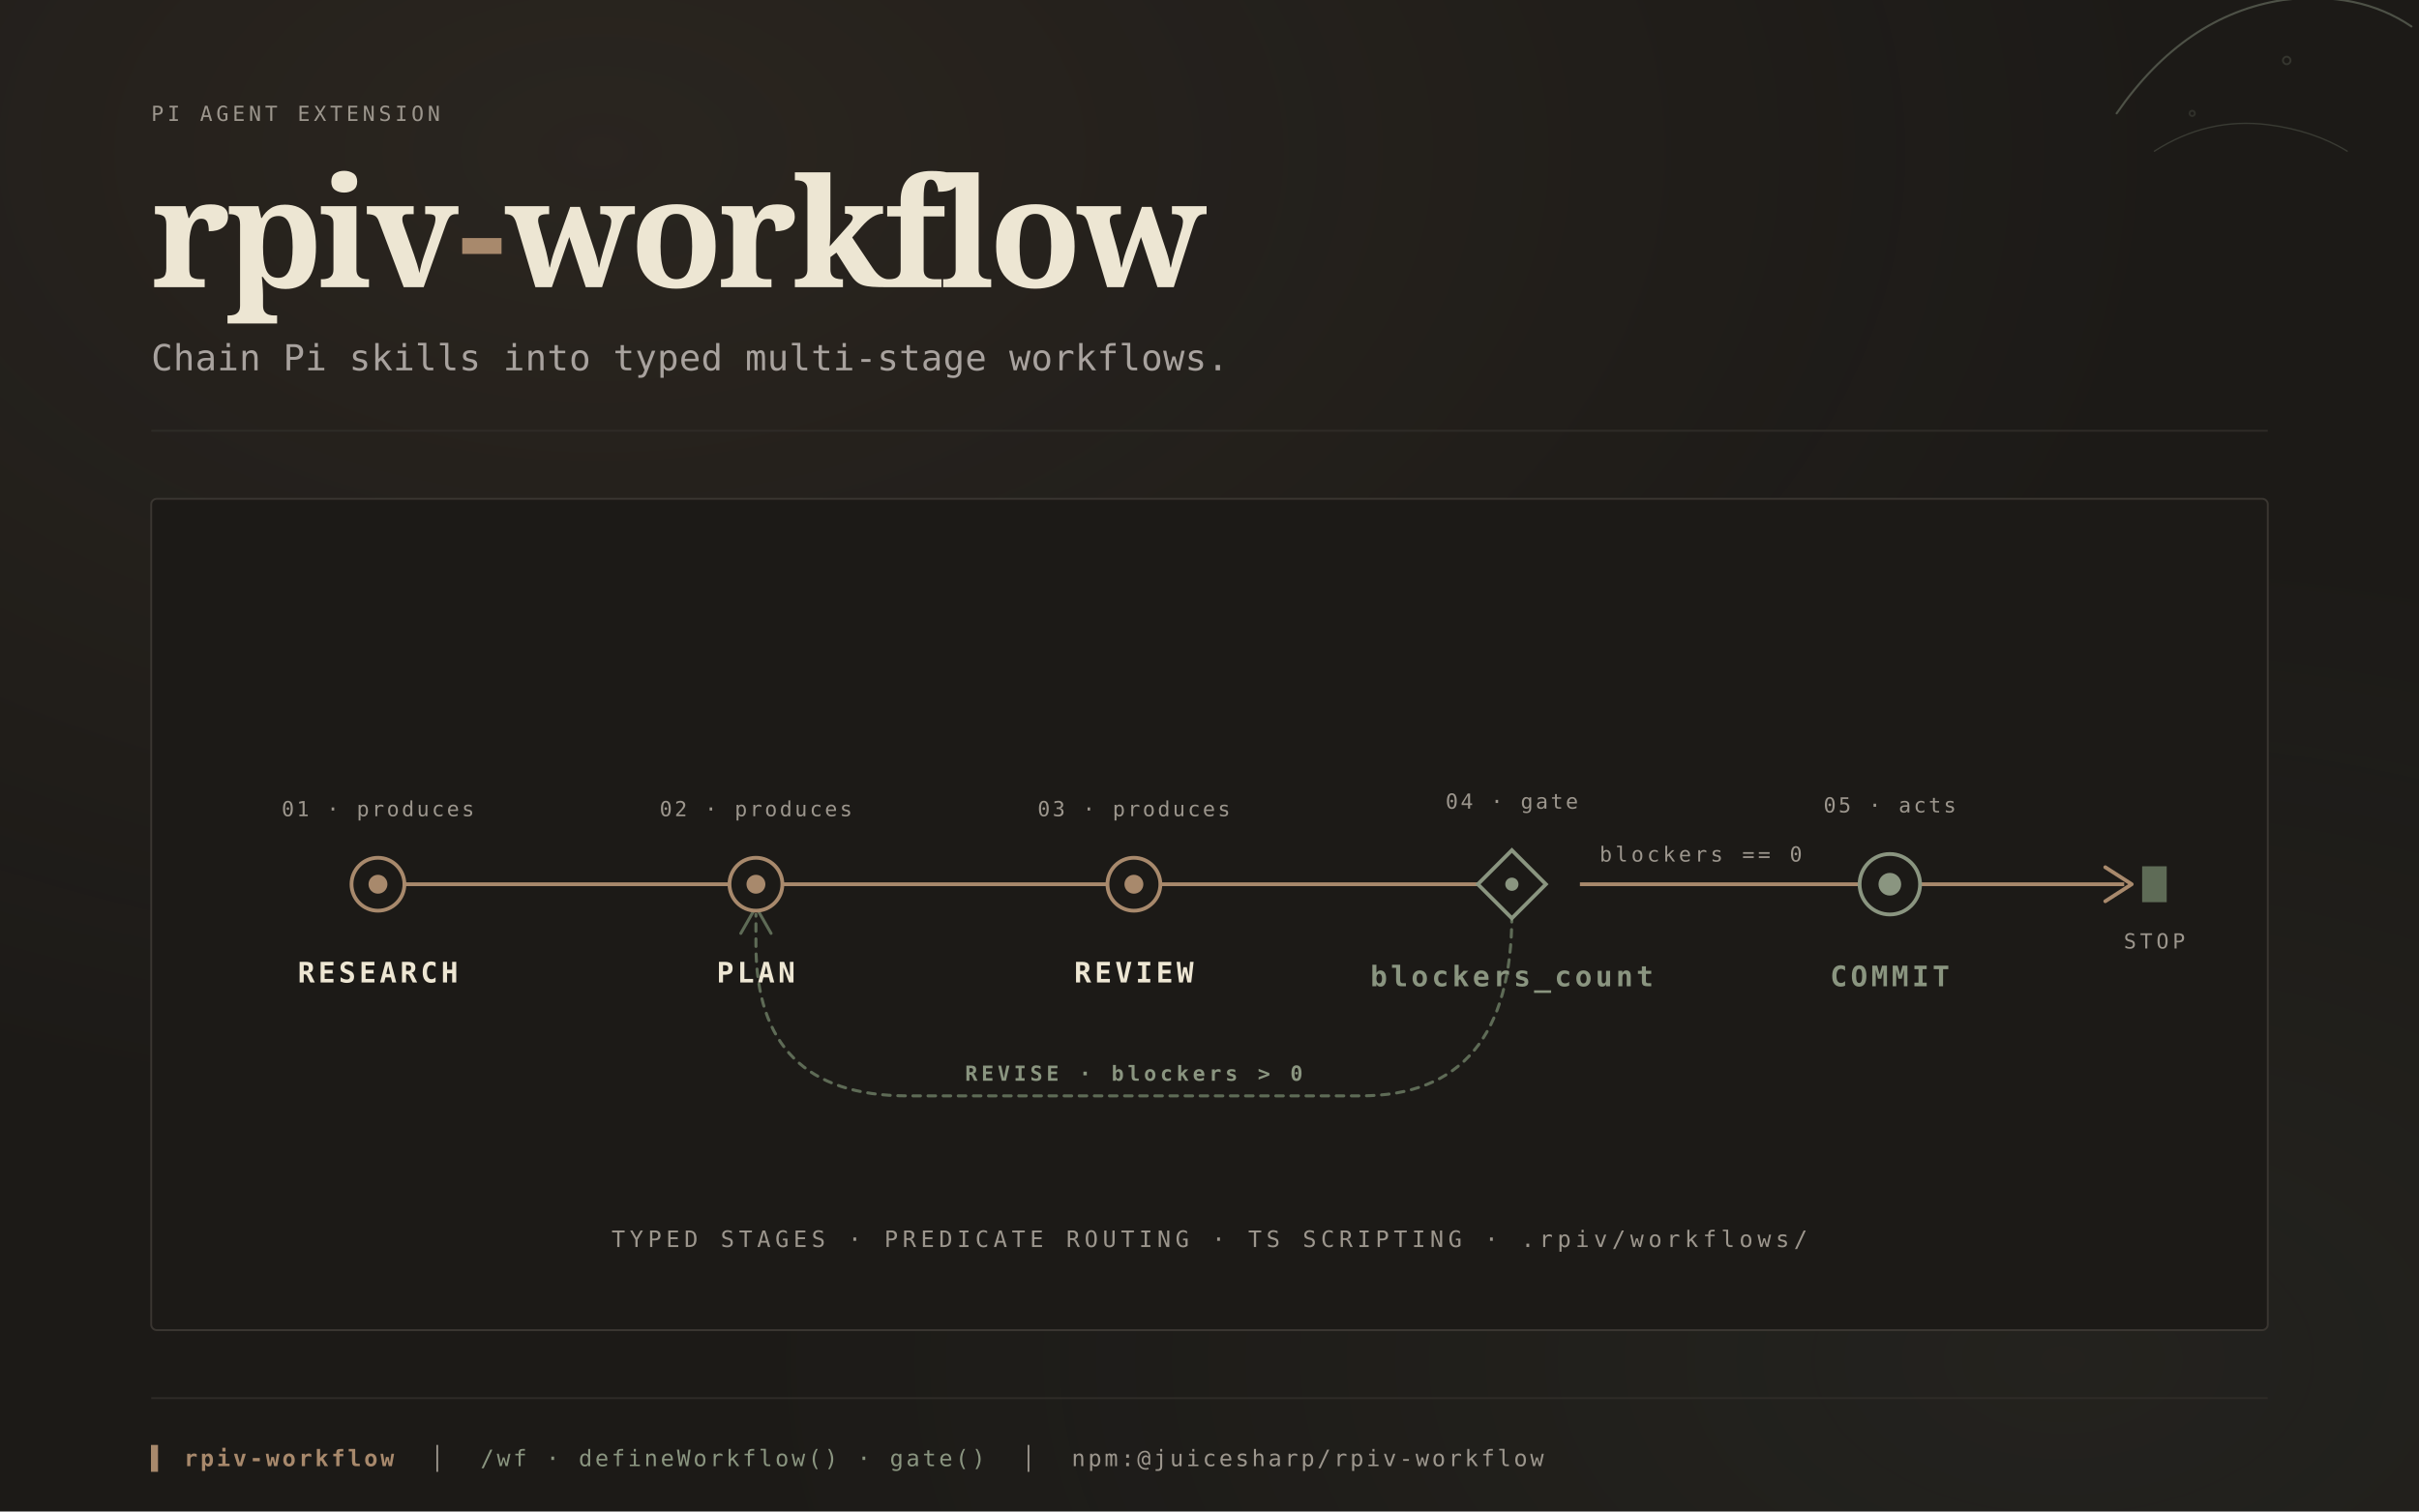
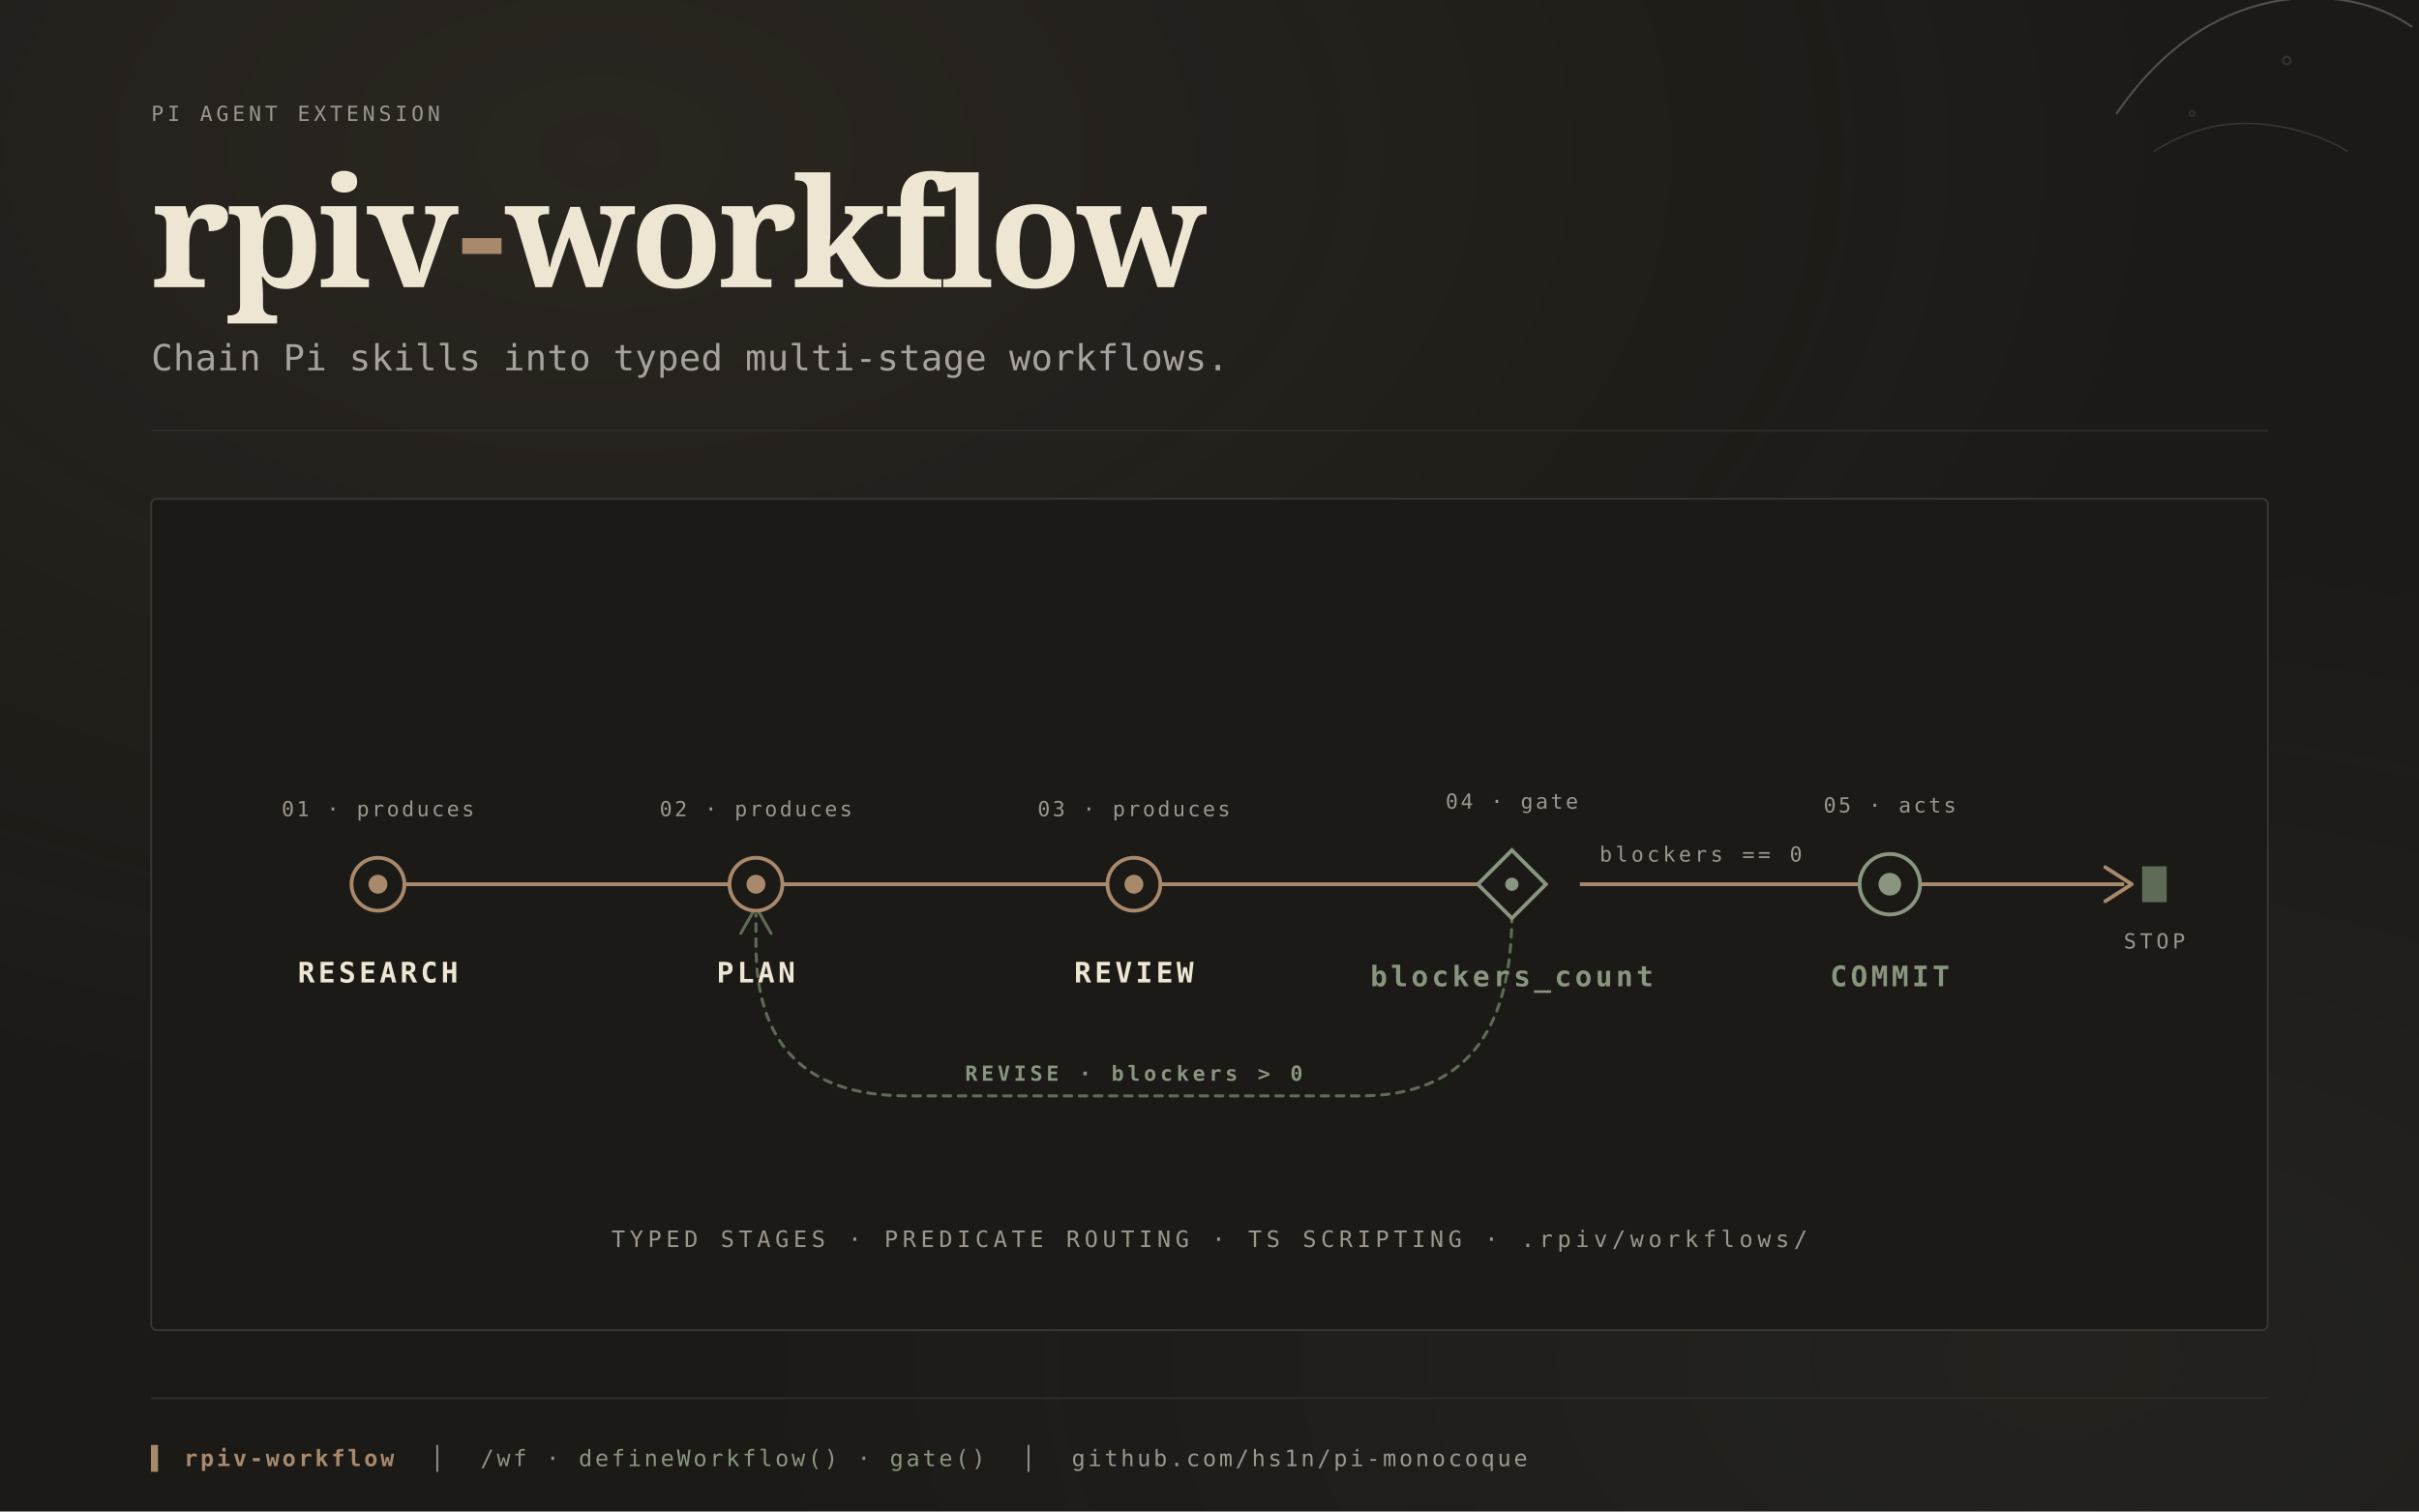
<svg xmlns="http://www.w3.org/2000/svg" viewBox="0 0 1280 800" role="img" aria-label="rpiv-workflow — Chain Pi skills into typed multi-stage workflows" preserveAspectRatio="xMidYMid meet">
  <defs>
    <style>
      .mono { font-family: 'JetBrains Mono', 'Fira Code', ui-monospace, SFMono-Regular, Menlo, Consolas, monospace; }
      .serif { font-family: 'Iowan Old Style', 'Hoefler Text', Charter, 'Source Serif Pro', Georgia, serif; }
      .ink { fill: #ede6d3; }
      .text-quiet { fill: #a8a29e; }
      .text-distant { fill: #9c968d; }
      .ochre { fill: #a8896c; }
      .sage { fill: #8a9580; }
      .sage-deep { fill: #5e6b56; }
    </style>
    <radialGradient id="wash-ochre" cx="25%" cy="10%" r="65%">
      <stop offset="0%" stop-color="#a8896c" stop-opacity="0.10" />
      <stop offset="100%" stop-color="#a8896c" stop-opacity="0" />
    </radialGradient>
    <radialGradient id="wash-sage" cx="85%" cy="90%" r="55%">
      <stop offset="0%" stop-color="#8a9580" stop-opacity="0.07" />
      <stop offset="100%" stop-color="#8a9580" stop-opacity="0" />
    </radialGradient>
  </defs>
  <rect width="1280" height="800" fill="#1c1a17" />
  <rect width="1280" height="800" fill="url(#wash-ochre)" />
  <rect width="1280" height="800" fill="url(#wash-sage)" />
  <g fill="none" stroke="#8a9580" stroke-linecap="round" opacity="0.45">
    <path d="M1120 60 q36 -52 88 -60 q40 -5 68 14" stroke-width="1.1" />
    <path d="M1140 80 q28 -18 60 -14 q24 3 42 14" stroke-width="0.7" opacity="0.6" />
    <circle cx="1210" cy="32" r="2" opacity="0.5" />
    <circle cx="1160" cy="60" r="1.4" opacity="0.4" />
  </g>
  <text class="mono text-distant" x="80" y="64" font-size="11" letter-spacing="0.18em">PI AGENT EXTENSION</text>
  <text class="serif ink" x="80" y="152" font-size="80" font-weight="700" letter-spacing="-2.5">rpiv<tspan class="ochre">-</tspan>workflow</text>
  <text class="mono text-quiet" x="80" y="196" font-size="19" letter-spacing="0.2">Chain Pi skills into typed multi-stage workflows.</text>
  <line x1="80" y1="228" x2="1200" y2="228" stroke="#2e2b27" stroke-width="1" />
  <rect x="80" y="264" width="1120" height="440" rx="3" fill="#1c1a17" stroke="#3a3631" stroke-width="1" />
  <line x1="200" y1="468" x2="800" y2="468" stroke="#a8896c" stroke-width="2" />
  <line x1="836" y1="468" x2="1000" y2="468" stroke="#a8896c" stroke-width="2" />
  <line x1="1000" y1="468" x2="1124" y2="468" stroke="#a8896c" stroke-width="2" />
  <path d="M1114 459 L1128 468 L1114 477" fill="none" stroke="#a8896c" stroke-width="2" stroke-linejoin="round" stroke-linecap="round" />
  <path d="M800 484 Q800 580 720 580 L480 580 Q400 580 400 500 L400 484" fill="none" stroke="#5e6b56" stroke-width="1.6" stroke-dasharray="4 4" stroke-linecap="round" />
  <path d="M392 494 L400 480 L408 494" fill="none" stroke="#5e6b56" stroke-width="1.6" stroke-linejoin="round" stroke-linecap="round" />
  <text class="mono sage" x="600" y="572" font-size="11" letter-spacing="0.18em" text-anchor="middle" font-weight="700">REVISE · blockers &gt; 0</text>
  <text class="mono text-distant" x="900" y="456" font-size="11" letter-spacing="0.16em" text-anchor="middle">blockers == 0</text>
  <g transform="translate(200 468)">
    <circle r="14" fill="#1c1a17" stroke="#a8896c" stroke-width="2" />
    <circle r="5" fill="#a8896c" />
    <text class="mono text-distant" x="0" y="-36" font-size="11" letter-spacing="0.12em" text-anchor="middle">01 · produces</text>
    <text class="mono ink" x="0" y="52" font-size="15" letter-spacing="0.12em" text-anchor="middle" font-weight="700">RESEARCH</text>
  </g>
  <g transform="translate(400 468)">
    <circle r="14" fill="#1c1a17" stroke="#a8896c" stroke-width="2" />
    <circle r="5" fill="#a8896c" />
    <text class="mono text-distant" x="0" y="-36" font-size="11" letter-spacing="0.12em" text-anchor="middle">02 · produces</text>
    <text class="mono ink" x="0" y="52" font-size="15" letter-spacing="0.12em" text-anchor="middle" font-weight="700">PLAN</text>
  </g>
  <g transform="translate(600 468)">
    <circle r="14" fill="#1c1a17" stroke="#a8896c" stroke-width="2" />
    <circle r="5" fill="#a8896c" />
    <text class="mono text-distant" x="0" y="-36" font-size="11" letter-spacing="0.12em" text-anchor="middle">03 · produces</text>
    <text class="mono ink" x="0" y="52" font-size="15" letter-spacing="0.12em" text-anchor="middle" font-weight="700">REVIEW</text>
  </g>
  <g transform="translate(800 468)">
    <polygon points="0,-18 18,0 0,18 -18,0" fill="#1c1a17" stroke="#8a9580" stroke-width="2" />
    <circle r="3.5" fill="#8a9580" />
    <text class="mono text-distant" x="0" y="-40" font-size="11" letter-spacing="0.12em" text-anchor="middle">04 · gate</text>
    <text class="mono sage" x="0" y="54" font-size="15" letter-spacing="0.12em" text-anchor="middle" font-weight="700">blockers_count</text>
  </g>
  <g transform="translate(1000 468)">
    <circle r="16" fill="#1c1a17" stroke="#8a9580" stroke-width="2" />
    <circle r="6" fill="#8a9580" />
    <text class="mono text-distant" x="0" y="-38" font-size="11" letter-spacing="0.12em" text-anchor="middle">05 · acts</text>
    <text class="mono sage" x="0" y="54" font-size="15" letter-spacing="0.12em" text-anchor="middle" font-weight="700">COMMIT</text>
  </g>
  <g transform="translate(1140 468)">
    <rect x="-6" y="-9" width="12" height="18" fill="#5e6b56" stroke="#5e6b56" stroke-width="1" />
    <text class="mono text-distant" x="0" y="34" font-size="11" letter-spacing="0.18em" text-anchor="middle">STOP</text>
  </g>
  <text class="mono text-distant" x="640" y="660" font-size="12" letter-spacing="0.2em" text-anchor="middle">TYPED STAGES · PREDICATE ROUTING · TS SCRIPTING · .rpiv/workflows/</text>
  <line x1="80" y1="740" x2="1200" y2="740" stroke="#2e2b27" stroke-width="1" />
  <text class="mono text-distant" x="80" y="776" font-size="12" letter-spacing="0.12em">
    <tspan class="ochre" font-weight="700">▌ rpiv-workflow</tspan>
    <tspan dx="12">│</tspan>
    <tspan dx="12" class="sage">/wf · defineWorkflow() · gate()</tspan>
    <tspan dx="12">│</tspan>
-     <tspan dx="12">npm:@juicesharp/rpiv-workflow</tspan>
+     <tspan dx="12">github.com/hs1n/pi-monocoque</tspan>
  </text>
</svg>
